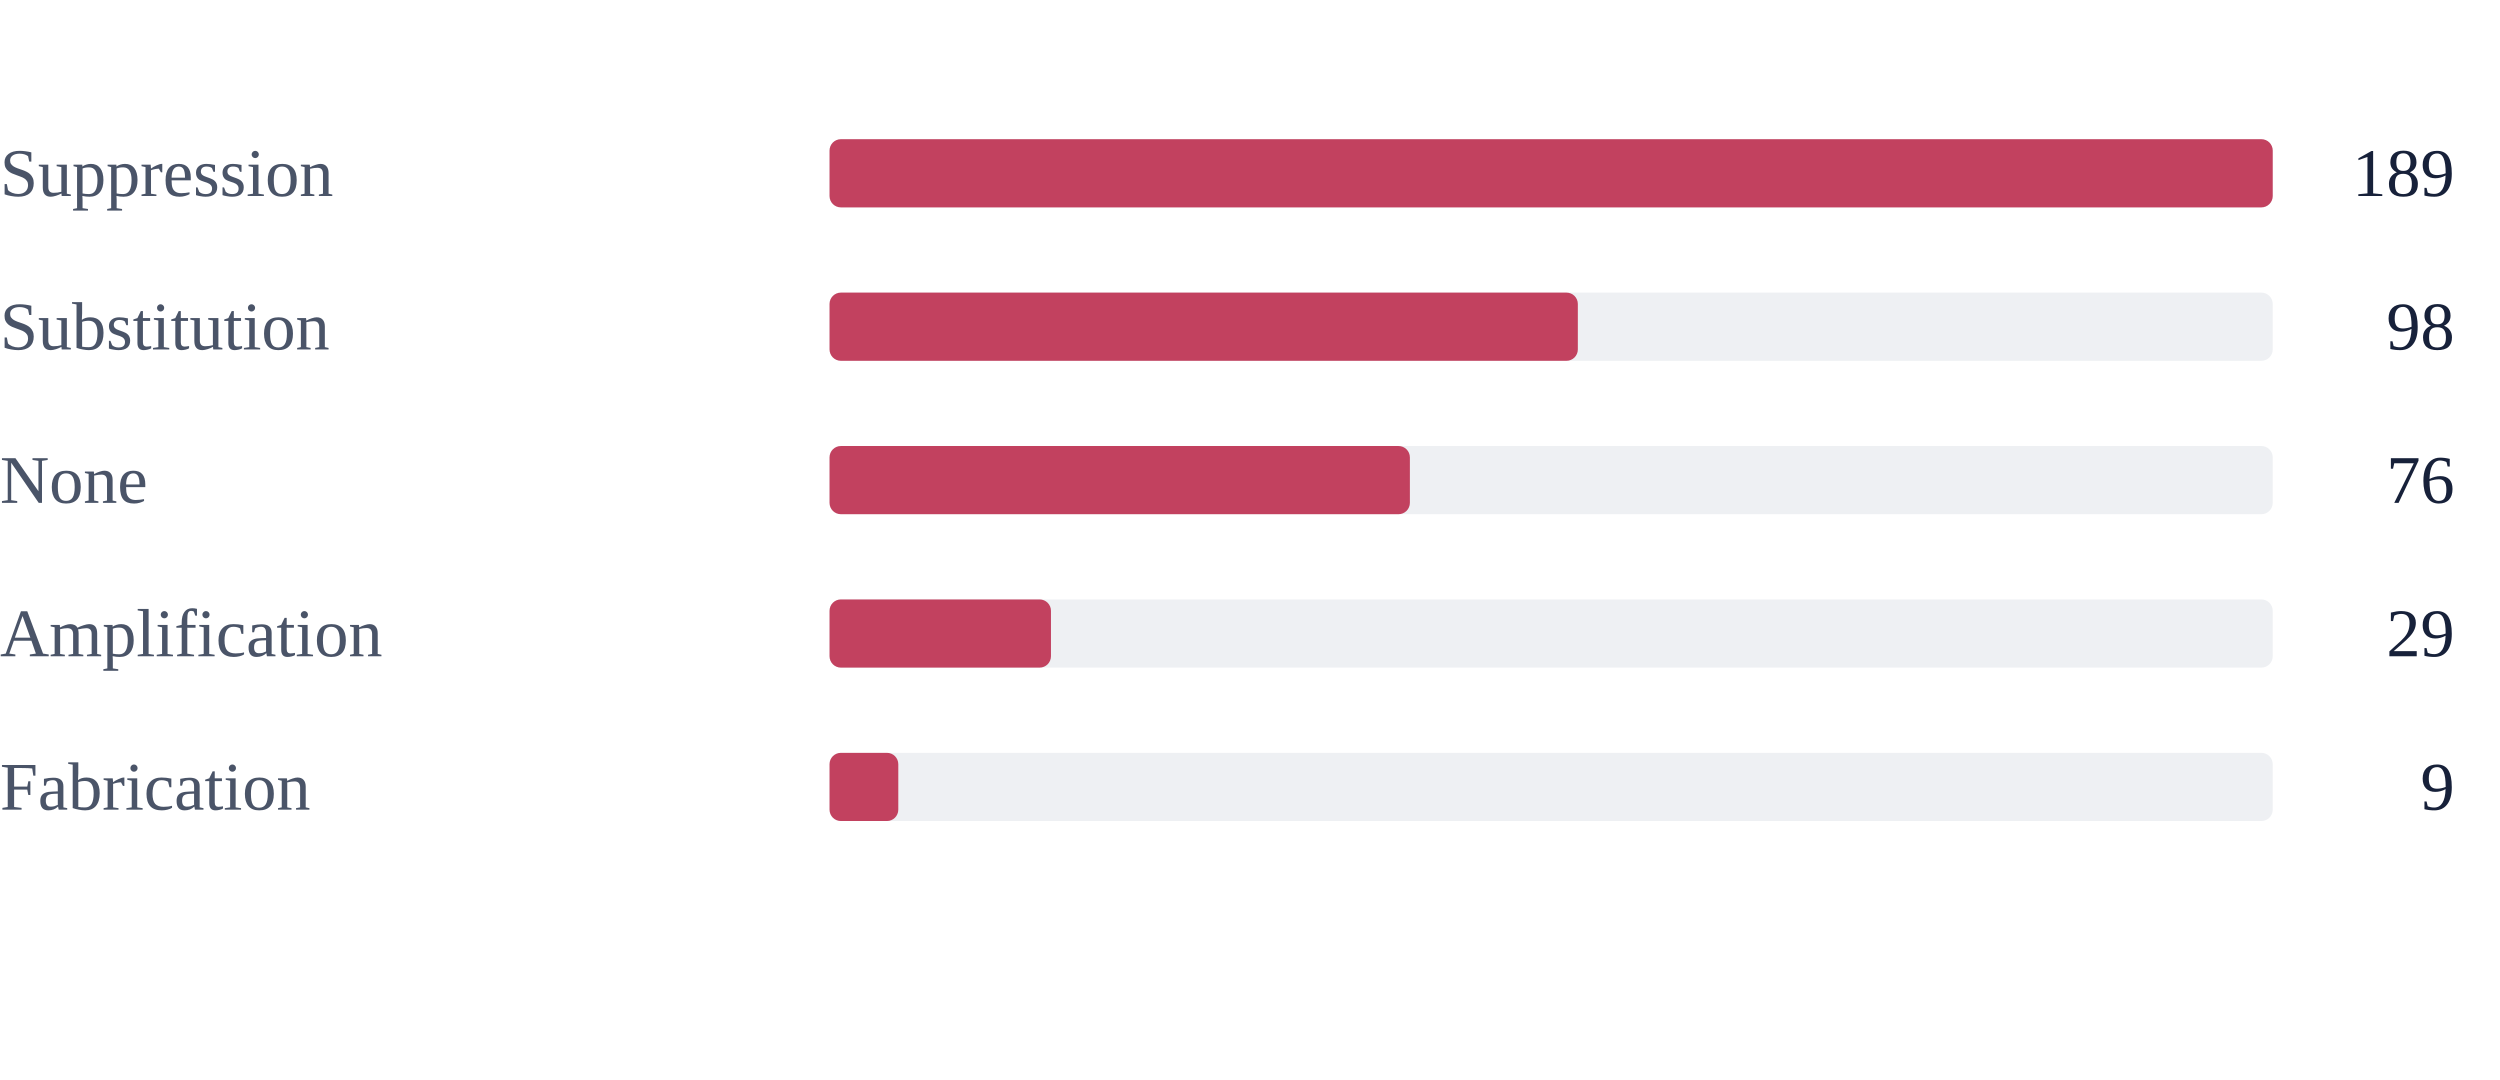
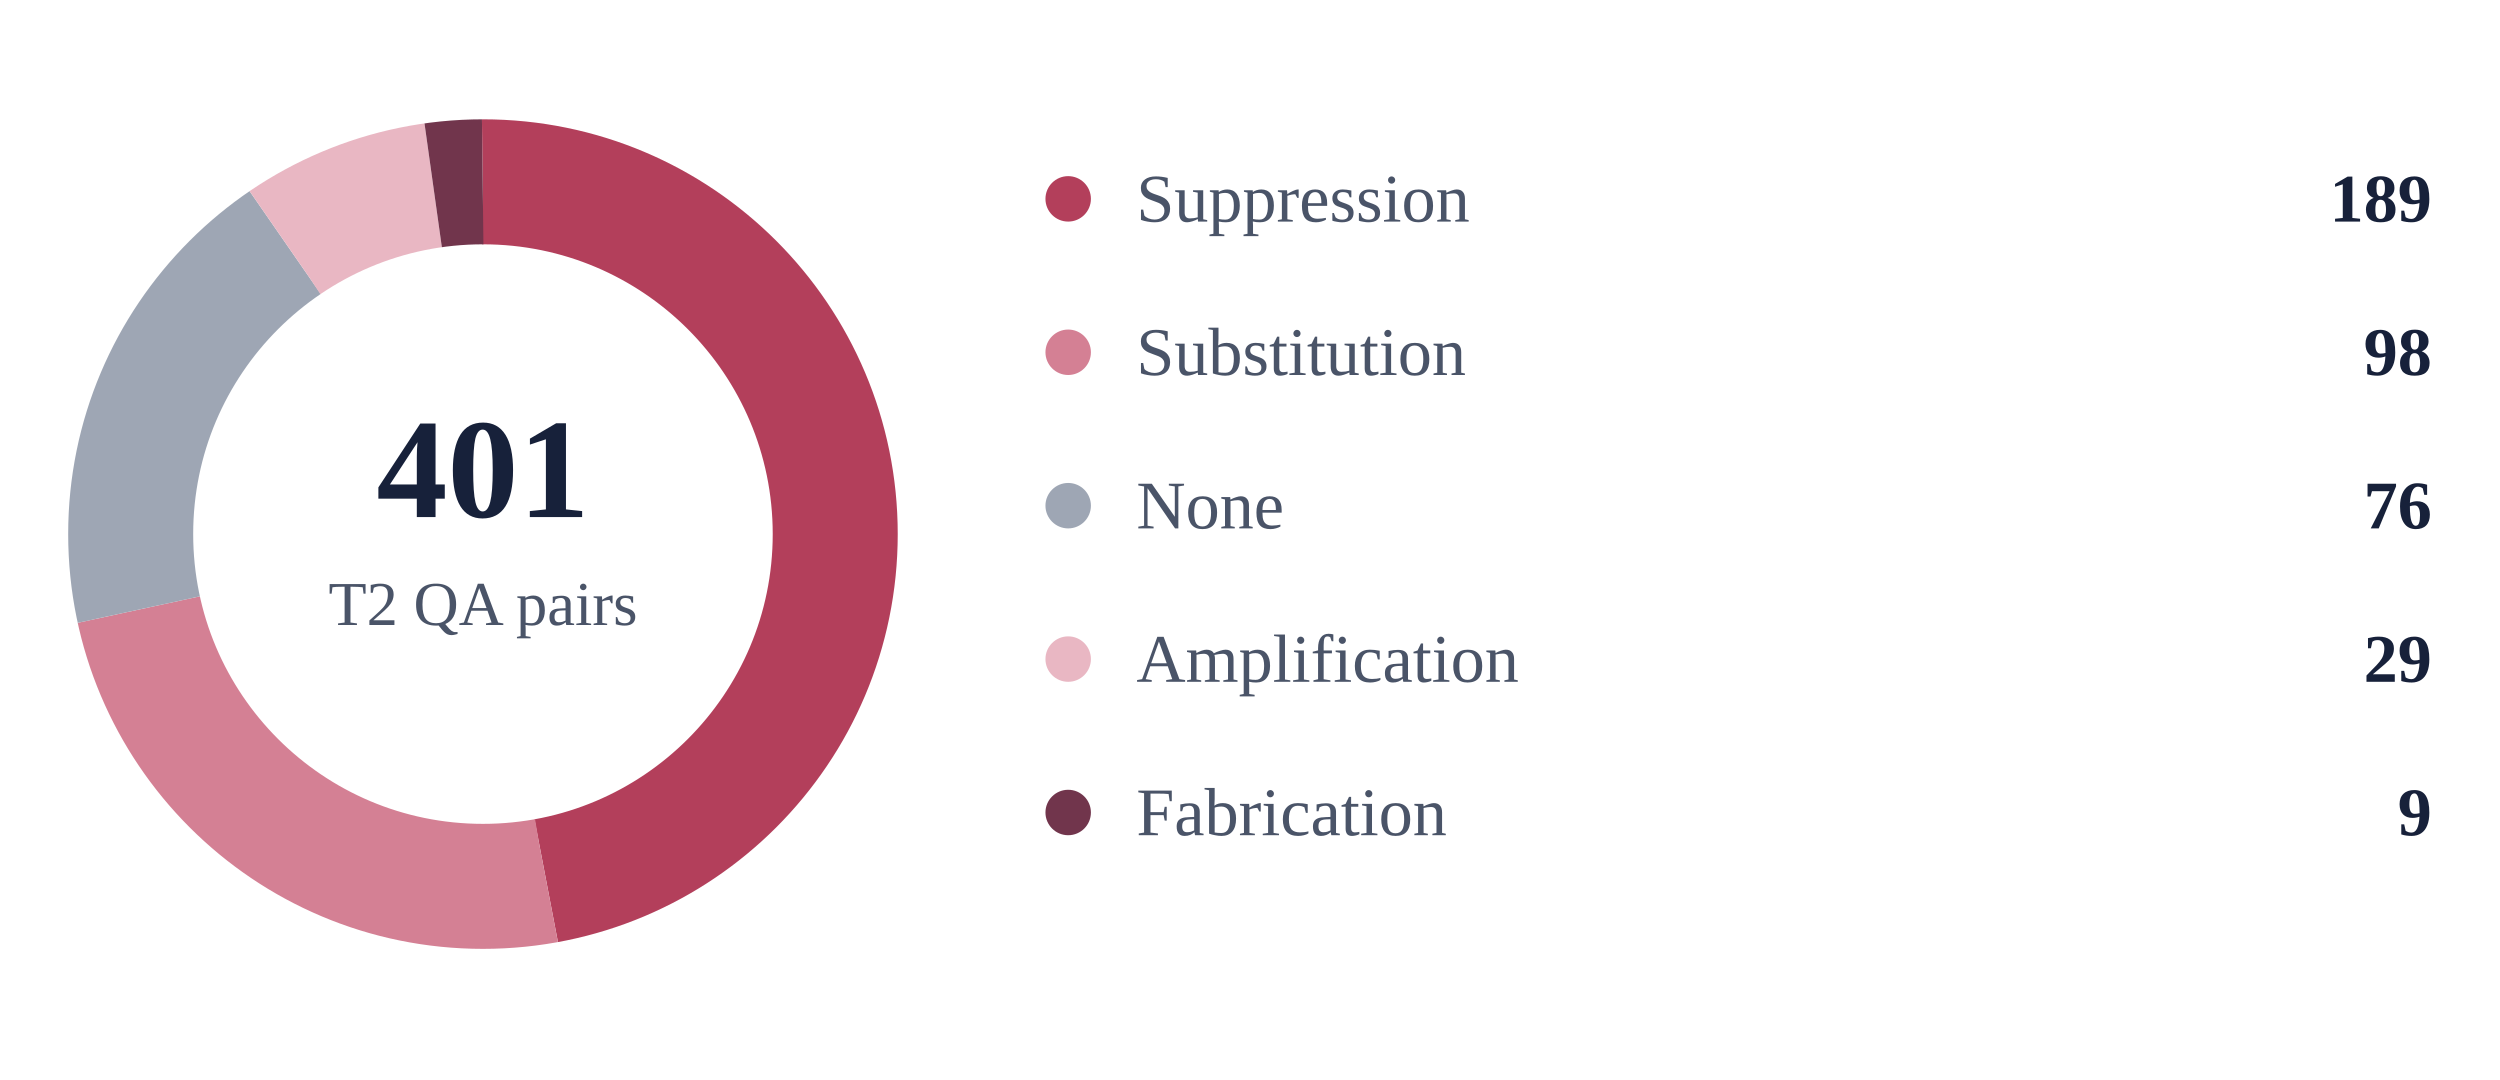
<svg xmlns="http://www.w3.org/2000/svg" viewBox="0 0 440 190" role="img" aria-labelledby="title desc">
  <g font-family="Source Sans 3, Segoe UI, sans-serif" font-size="12" fill="#4A5468">
-     <g>
-       <text x="0" y="34.5">Suppression</text>
-       <rect x="146" y="24.5" width="254" height="12" rx="2" fill="#EEF0F3" />
-       <rect x="146" y="24.5" width="254.00" height="12" rx="2" fill="#C2415F" />
-       <text x="432" y="34.5" text-anchor="end" fill="#17213A">189</text>
-     </g>
-     <g>
-       <text x="0" y="61.5">Substitution</text>
-       <rect x="146" y="51.5" width="254" height="12" rx="2" fill="#EEF0F3" />
-       <rect x="146" y="51.5" width="131.70" height="12" rx="2" fill="#C2415F" />
-       <text x="432" y="61.5" text-anchor="end" fill="#17213A">98</text>
-     </g>
-     <g>
-       <text x="0" y="88.5">None</text>
-       <rect x="146" y="78.5" width="254" height="12" rx="2" fill="#EEF0F3" />
-       <rect x="146" y="78.5" width="102.14" height="12" rx="2" fill="#C2415F" />
-       <text x="432" y="88.5" text-anchor="end" fill="#17213A">76</text>
-     </g>
-     <g>
-       <text x="0" y="115.5">Amplification</text>
-       <rect x="146" y="105.5" width="254" height="12" rx="2" fill="#EEF0F3" />
-       <rect x="146" y="105.5" width="38.97" height="12" rx="2" fill="#C2415F" />
-       <text x="432" y="115.5" text-anchor="end" fill="#17213A">29</text>
-     </g>
-     <g>
-       <text x="0" y="142.5">Fabrication</text>
-       <rect x="146" y="132.5" width="254" height="12" rx="2" fill="#EEF0F3" />
-       <rect x="146" y="132.5" width="12.10" height="12" rx="2" fill="#C2415F" />
-       <text x="432" y="142.5" text-anchor="end" fill="#17213A">9</text>
-     </g>
+     <circle cx="85" cy="94" r="62" fill="none" stroke="#B33F5B" stroke-width="22" stroke-dasharray="183.607 205.951" stroke-dashoffset="0" transform="rotate(-90 85 94)" />
+     <circle cx="188" cy="35" r="4" fill="#B33F5B" />
+     <text x="200" y="39">Suppression</text>
+     <text x="428" y="39" text-anchor="end" fill="#17213A" font-weight="600">189</text>
+     <circle cx="85" cy="94" r="62" fill="none" stroke="#D48094" stroke-width="22" stroke-dasharray="95.204 294.354" stroke-dashoffset="-183.607" transform="rotate(-90 85 94)" />
+     <circle cx="188" cy="62" r="4" fill="#D48094" />
+     <text x="200" y="66">Substitution</text>
+     <text x="428" y="66" text-anchor="end" fill="#17213A" font-weight="600">98</text>
+     <circle cx="85" cy="94" r="62" fill="none" stroke="#9EA6B4" stroke-width="22" stroke-dasharray="73.831 315.726" stroke-dashoffset="-278.81" transform="rotate(-90 85 94)" />
+     <circle cx="188" cy="89" r="4" fill="#9EA6B4" />
+     <text x="200" y="93">None</text>
+     <text x="428" y="93" text-anchor="end" fill="#17213A" font-weight="600">76</text>
+     <circle cx="85" cy="94" r="62" fill="none" stroke="#E9B7C3" stroke-width="22" stroke-dasharray="28.172 361.385" stroke-dashoffset="-352.642" transform="rotate(-90 85 94)" />
+     <circle cx="188" cy="116" r="4" fill="#E9B7C3" />
+     <text x="200" y="120">Amplification</text>
+     <text x="428" y="120" text-anchor="end" fill="#17213A" font-weight="600">29</text>
+     <circle cx="85" cy="94" r="62" fill="none" stroke="#71354C" stroke-width="22" stroke-dasharray="8.743 380.814" stroke-dashoffset="-380.814" transform="rotate(-90 85 94)" />
+     <circle cx="188" cy="143" r="4" fill="#71354C" />
+     <text x="200" y="147">Fabrication</text>
+     <text x="428" y="147" text-anchor="end" fill="#17213A" font-weight="600">9</text>
+     <text x="85" y="91" text-anchor="middle" font-size="25" fill="#17213A" font-weight="600">401</text>
+     <text x="85" y="110" text-anchor="middle" font-size="11">T2 QA pairs</text>
  </g>
</svg>
